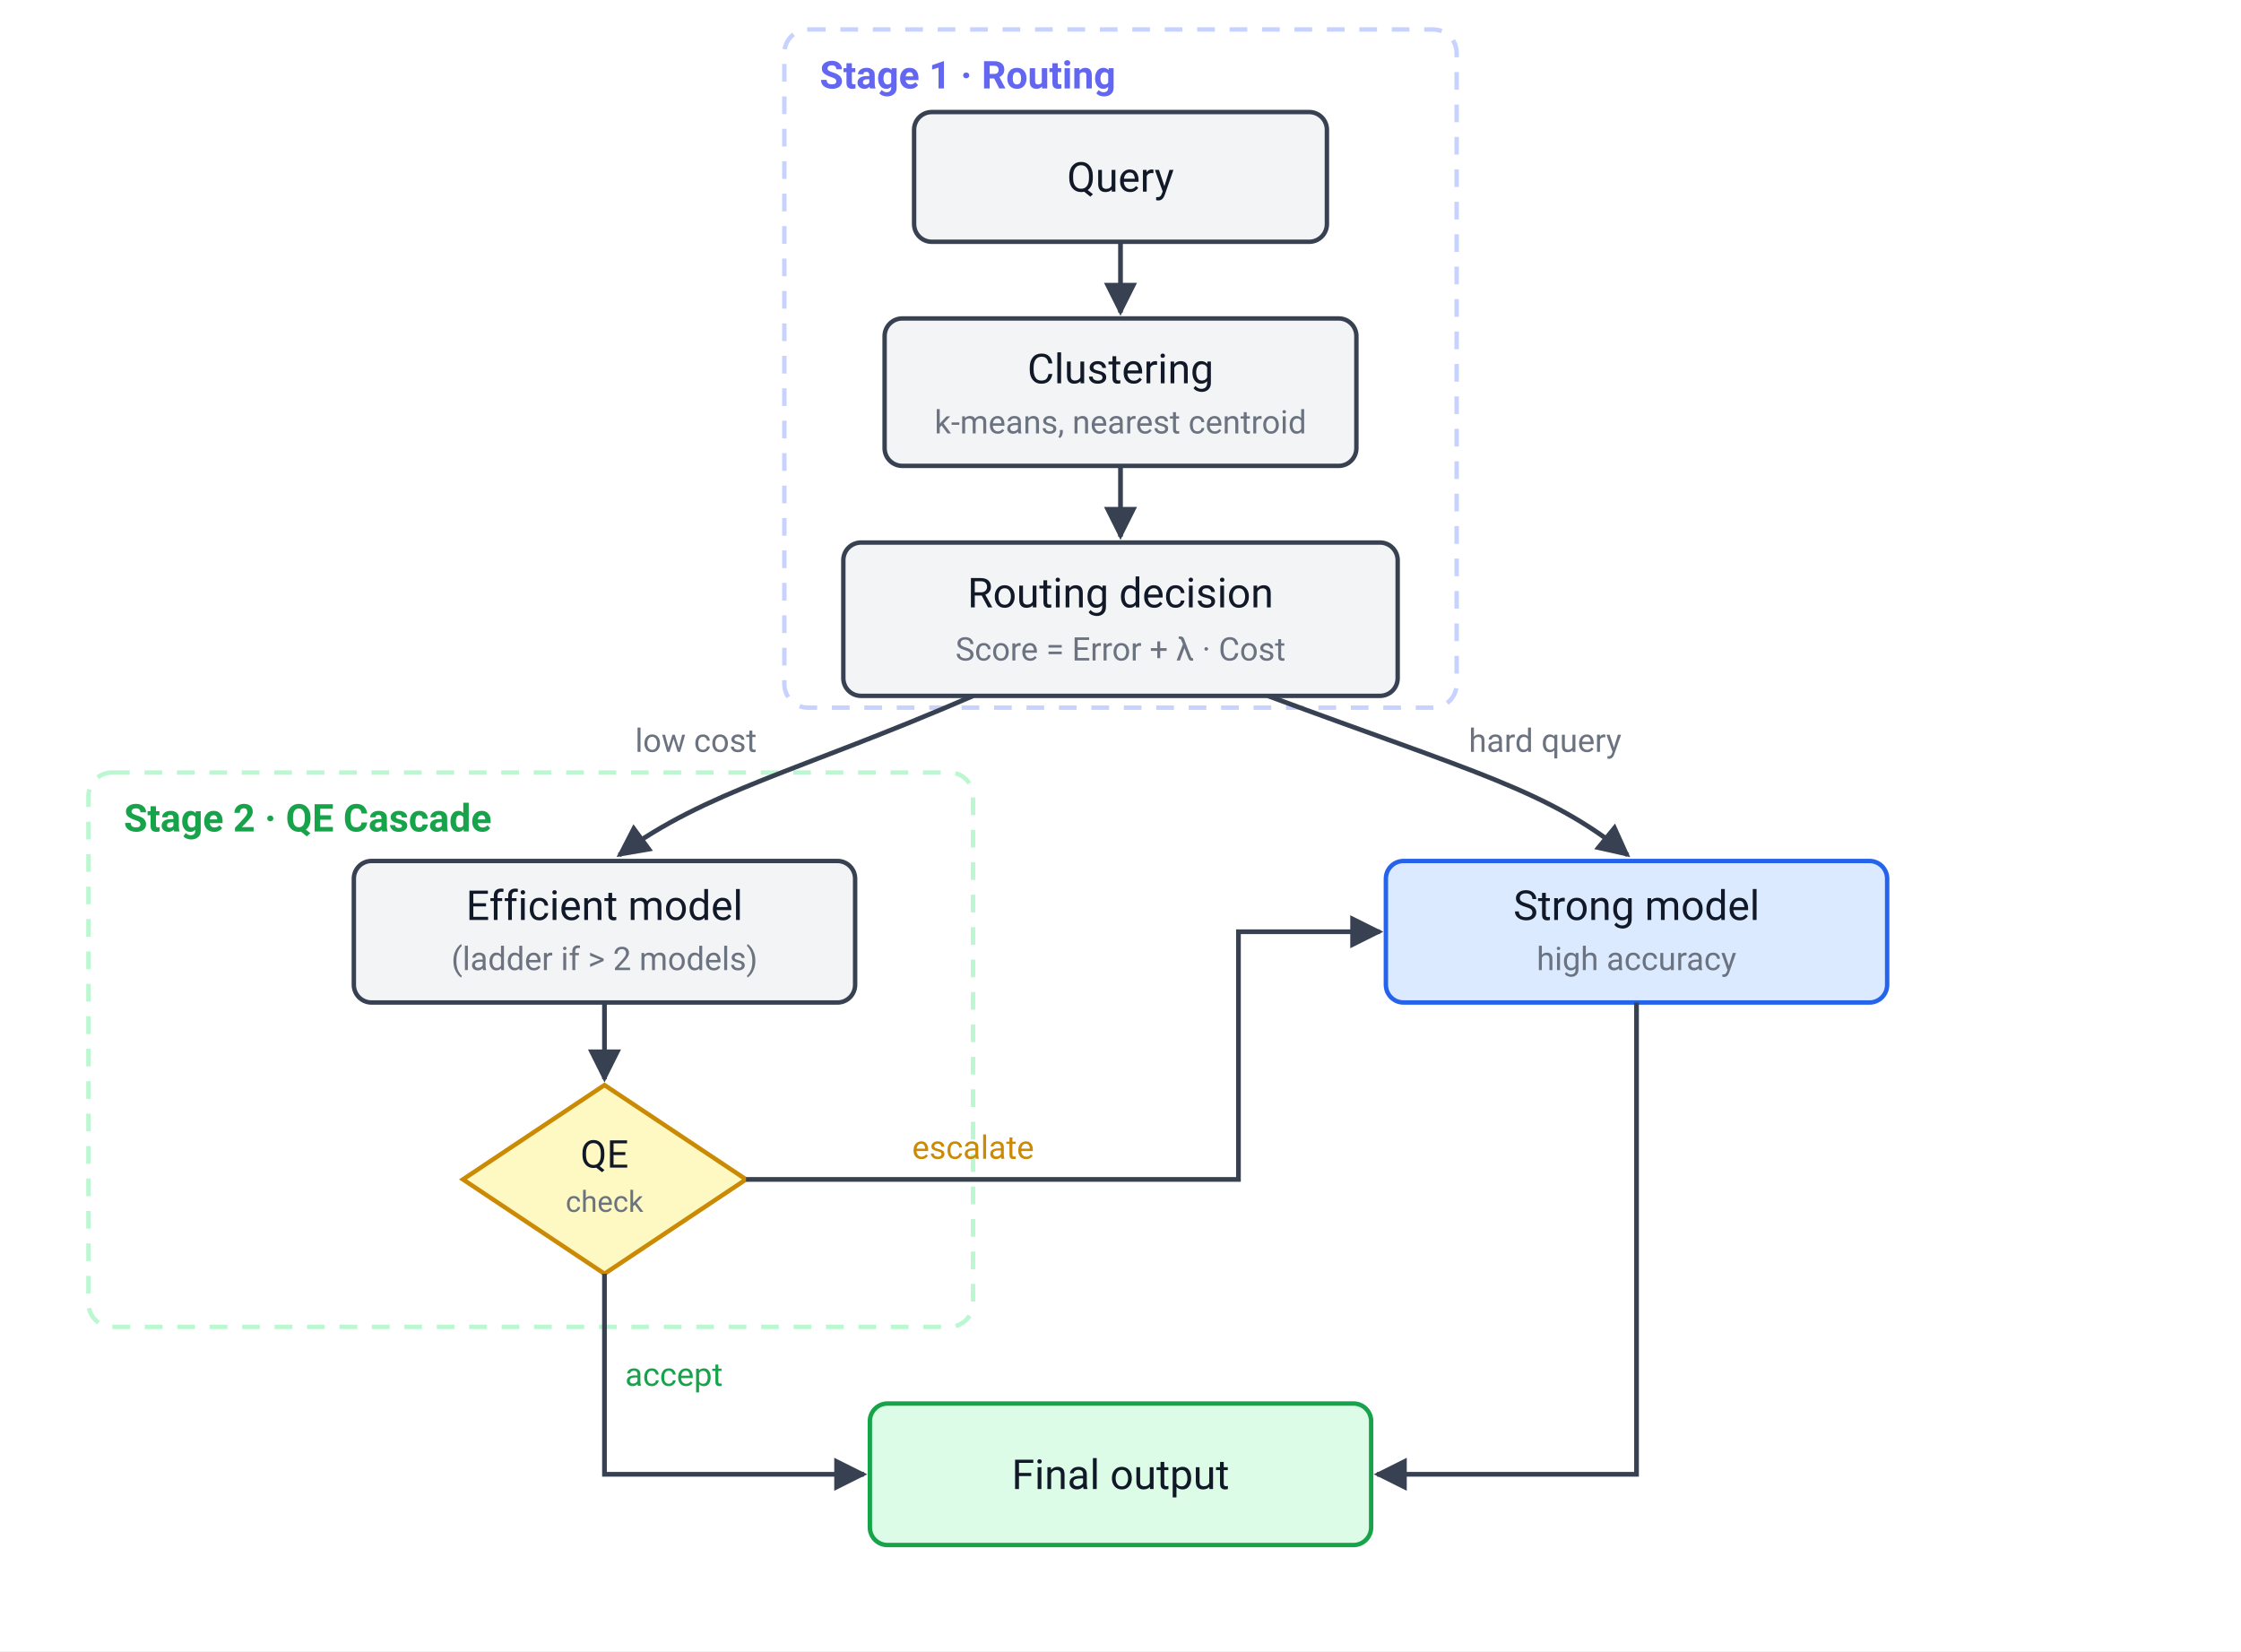
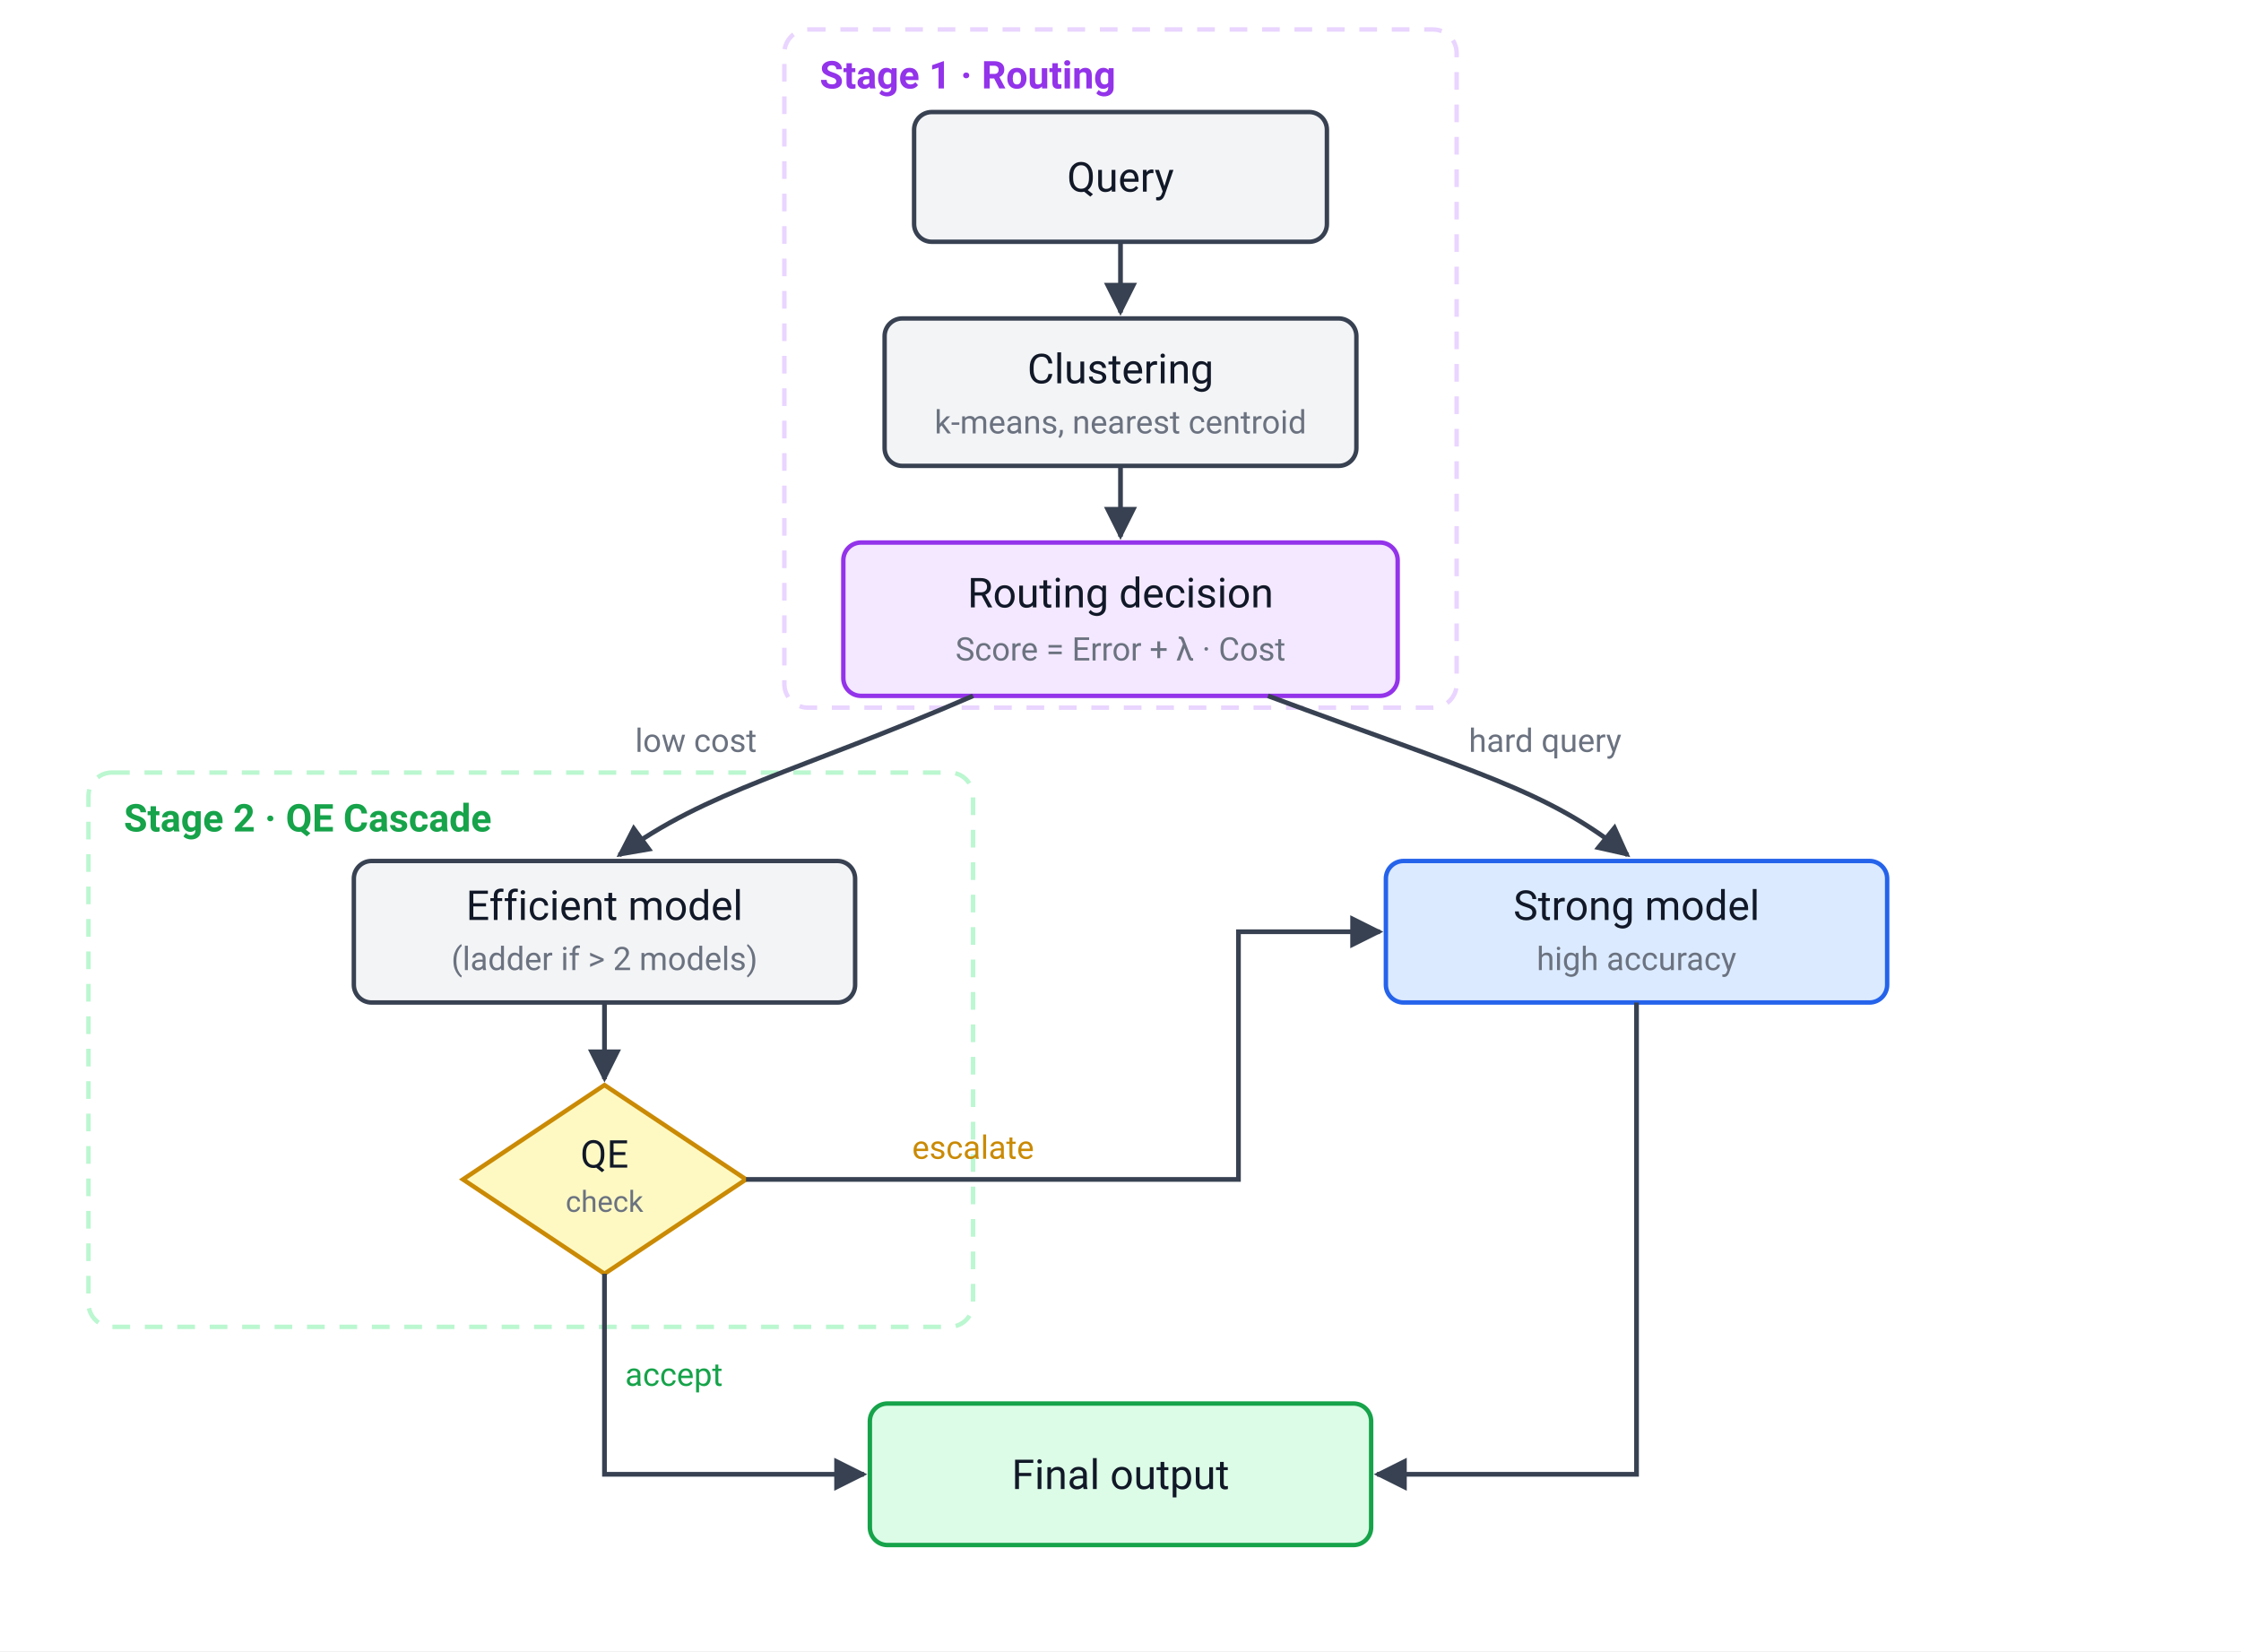
<svg xmlns="http://www.w3.org/2000/svg" viewBox="0 0 760 560" font-family="-apple-system, Segoe UI, Roboto, Helvetica, Arial, sans-serif">
  <defs>
    <marker id="arrow" viewBox="0 0 10 10" refX="9" refY="5" markerWidth="7" markerHeight="7" orient="auto-start-reverse">
      <path d="M0,0 L10,5 L0,10 z" fill="#374151" />
    </marker>
  </defs>
  <rect x="0" y="0" width="760" height="560" fill="#ffffff" />
-   <rect x="266" y="10" width="228" height="230" rx="8" fill="none" stroke="#c7d2fe" stroke-width="1.5" stroke-dasharray="6 5" />
-   <text x="278" y="30" fill="#6366f1" font-size="13" font-weight="600">Stage 1 · Routing</text>
+   <rect x="266" y="10" width="228" height="230" rx="8" fill="none" stroke="#e9d5ff" stroke-width="1.5" stroke-dasharray="6 5" />
+   <text x="278" y="30" fill="#9333ea" font-size="13" font-weight="600">Stage 1 · Routing</text>
  <rect x="30" y="262" width="300" height="188" rx="8" fill="none" stroke="#bbf7d0" stroke-width="1.5" stroke-dasharray="6 5" />
  <text x="42" y="282" fill="#16a34a" font-size="13" font-weight="600">Stage 2 · QE Cascade</text>
  <rect x="310" y="38" width="140" height="44" rx="6" fill="#f3f4f6" stroke="#374151" stroke-width="1.5" />
  <text x="380" y="65" text-anchor="middle" fill="#111827" font-size="14">Query</text>
  <rect x="300" y="108" width="160" height="50" rx="6" fill="#f3f4f6" stroke="#374151" stroke-width="1.5" />
  <text x="380" y="130" text-anchor="middle" fill="#111827" font-size="14">Clustering</text>
  <text x="380" y="147" text-anchor="middle" fill="#6b7280" font-size="11">k-means, nearest centroid</text>
-   <rect x="286" y="184" width="188" height="52" rx="6" fill="#f3f4f6" stroke="#374151" stroke-width="1.5" />
+   <rect x="286" y="184" width="188" height="52" rx="6" fill="#f3e8ff" stroke="#9333ea" stroke-width="1.5" />
  <text x="380" y="206" text-anchor="middle" fill="#111827" font-size="14">Routing decision</text>
  <text x="380" y="224" text-anchor="middle" fill="#6b7280" font-size="11">Score = Error + λ · Cost</text>
  <rect x="120" y="292" width="170" height="48" rx="6" fill="#f3f4f6" stroke="#374151" stroke-width="1.5" />
  <text x="205" y="312" text-anchor="middle" fill="#111827" font-size="14">Efficient model</text>
  <text x="205" y="329" text-anchor="middle" fill="#6b7280" font-size="11">(ladder if &gt; 2 models)</text>
  <rect x="470" y="292" width="170" height="48" rx="6" fill="#dbeafe" stroke="#2563eb" stroke-width="1.5" />
  <text x="555" y="312" text-anchor="middle" fill="#111827" font-size="14">Strong model</text>
  <text x="555" y="329" text-anchor="middle" fill="#6b7280" font-size="11">high accuracy</text>
  <polygon points="205,368 253,400 205,432 157,400" fill="#fef9c3" stroke="#ca8a04" stroke-width="1.5" />
  <text x="205" y="396" text-anchor="middle" fill="#111827" font-size="13">QE</text>
  <text x="205" y="411" text-anchor="middle" fill="#6b7280" font-size="10">check</text>
  <rect x="295" y="476" width="170" height="48" rx="6" fill="#dcfce7" stroke="#16a34a" stroke-width="1.5" />
  <text x="380" y="505" text-anchor="middle" fill="#111827" font-size="14">Final output</text>
  <line x1="380" y1="82" x2="380" y2="106" stroke="#374151" stroke-width="1.6" marker-end="url(#arrow)" />
  <line x1="380" y1="158" x2="380" y2="182" stroke="#374151" stroke-width="1.6" marker-end="url(#arrow)" />
  <path d="M330,236 C270,262 240,268 210,290" fill="none" stroke="#374151" stroke-width="1.6" marker-end="url(#arrow)" />
  <text x="236" y="255" text-anchor="middle" fill="#6b7280" font-size="11">low cost</text>
  <path d="M430,236 C500,262 525,268 552,290" fill="none" stroke="#374151" stroke-width="1.6" marker-end="url(#arrow)" />
  <text x="524" y="255" text-anchor="middle" fill="#6b7280" font-size="11">hard query</text>
  <line x1="205" y1="340" x2="205" y2="366" stroke="#374151" stroke-width="1.6" marker-end="url(#arrow)" />
  <path d="M205,432 L205,500 L293,500" fill="none" stroke="#374151" stroke-width="1.6" marker-end="url(#arrow)" />
  <text x="212" y="470" fill="#16a34a" font-size="11">accept</text>
  <path d="M253,400 L420,400 L420,316 L468,316" fill="none" stroke="#374151" stroke-width="1.6" marker-end="url(#arrow)" />
  <text x="330" y="393" text-anchor="middle" fill="#ca8a04" font-size="11">escalate</text>
  <path d="M555,340 L555,500 L467,500" fill="none" stroke="#374151" stroke-width="1.6" marker-end="url(#arrow)" />
</svg>
